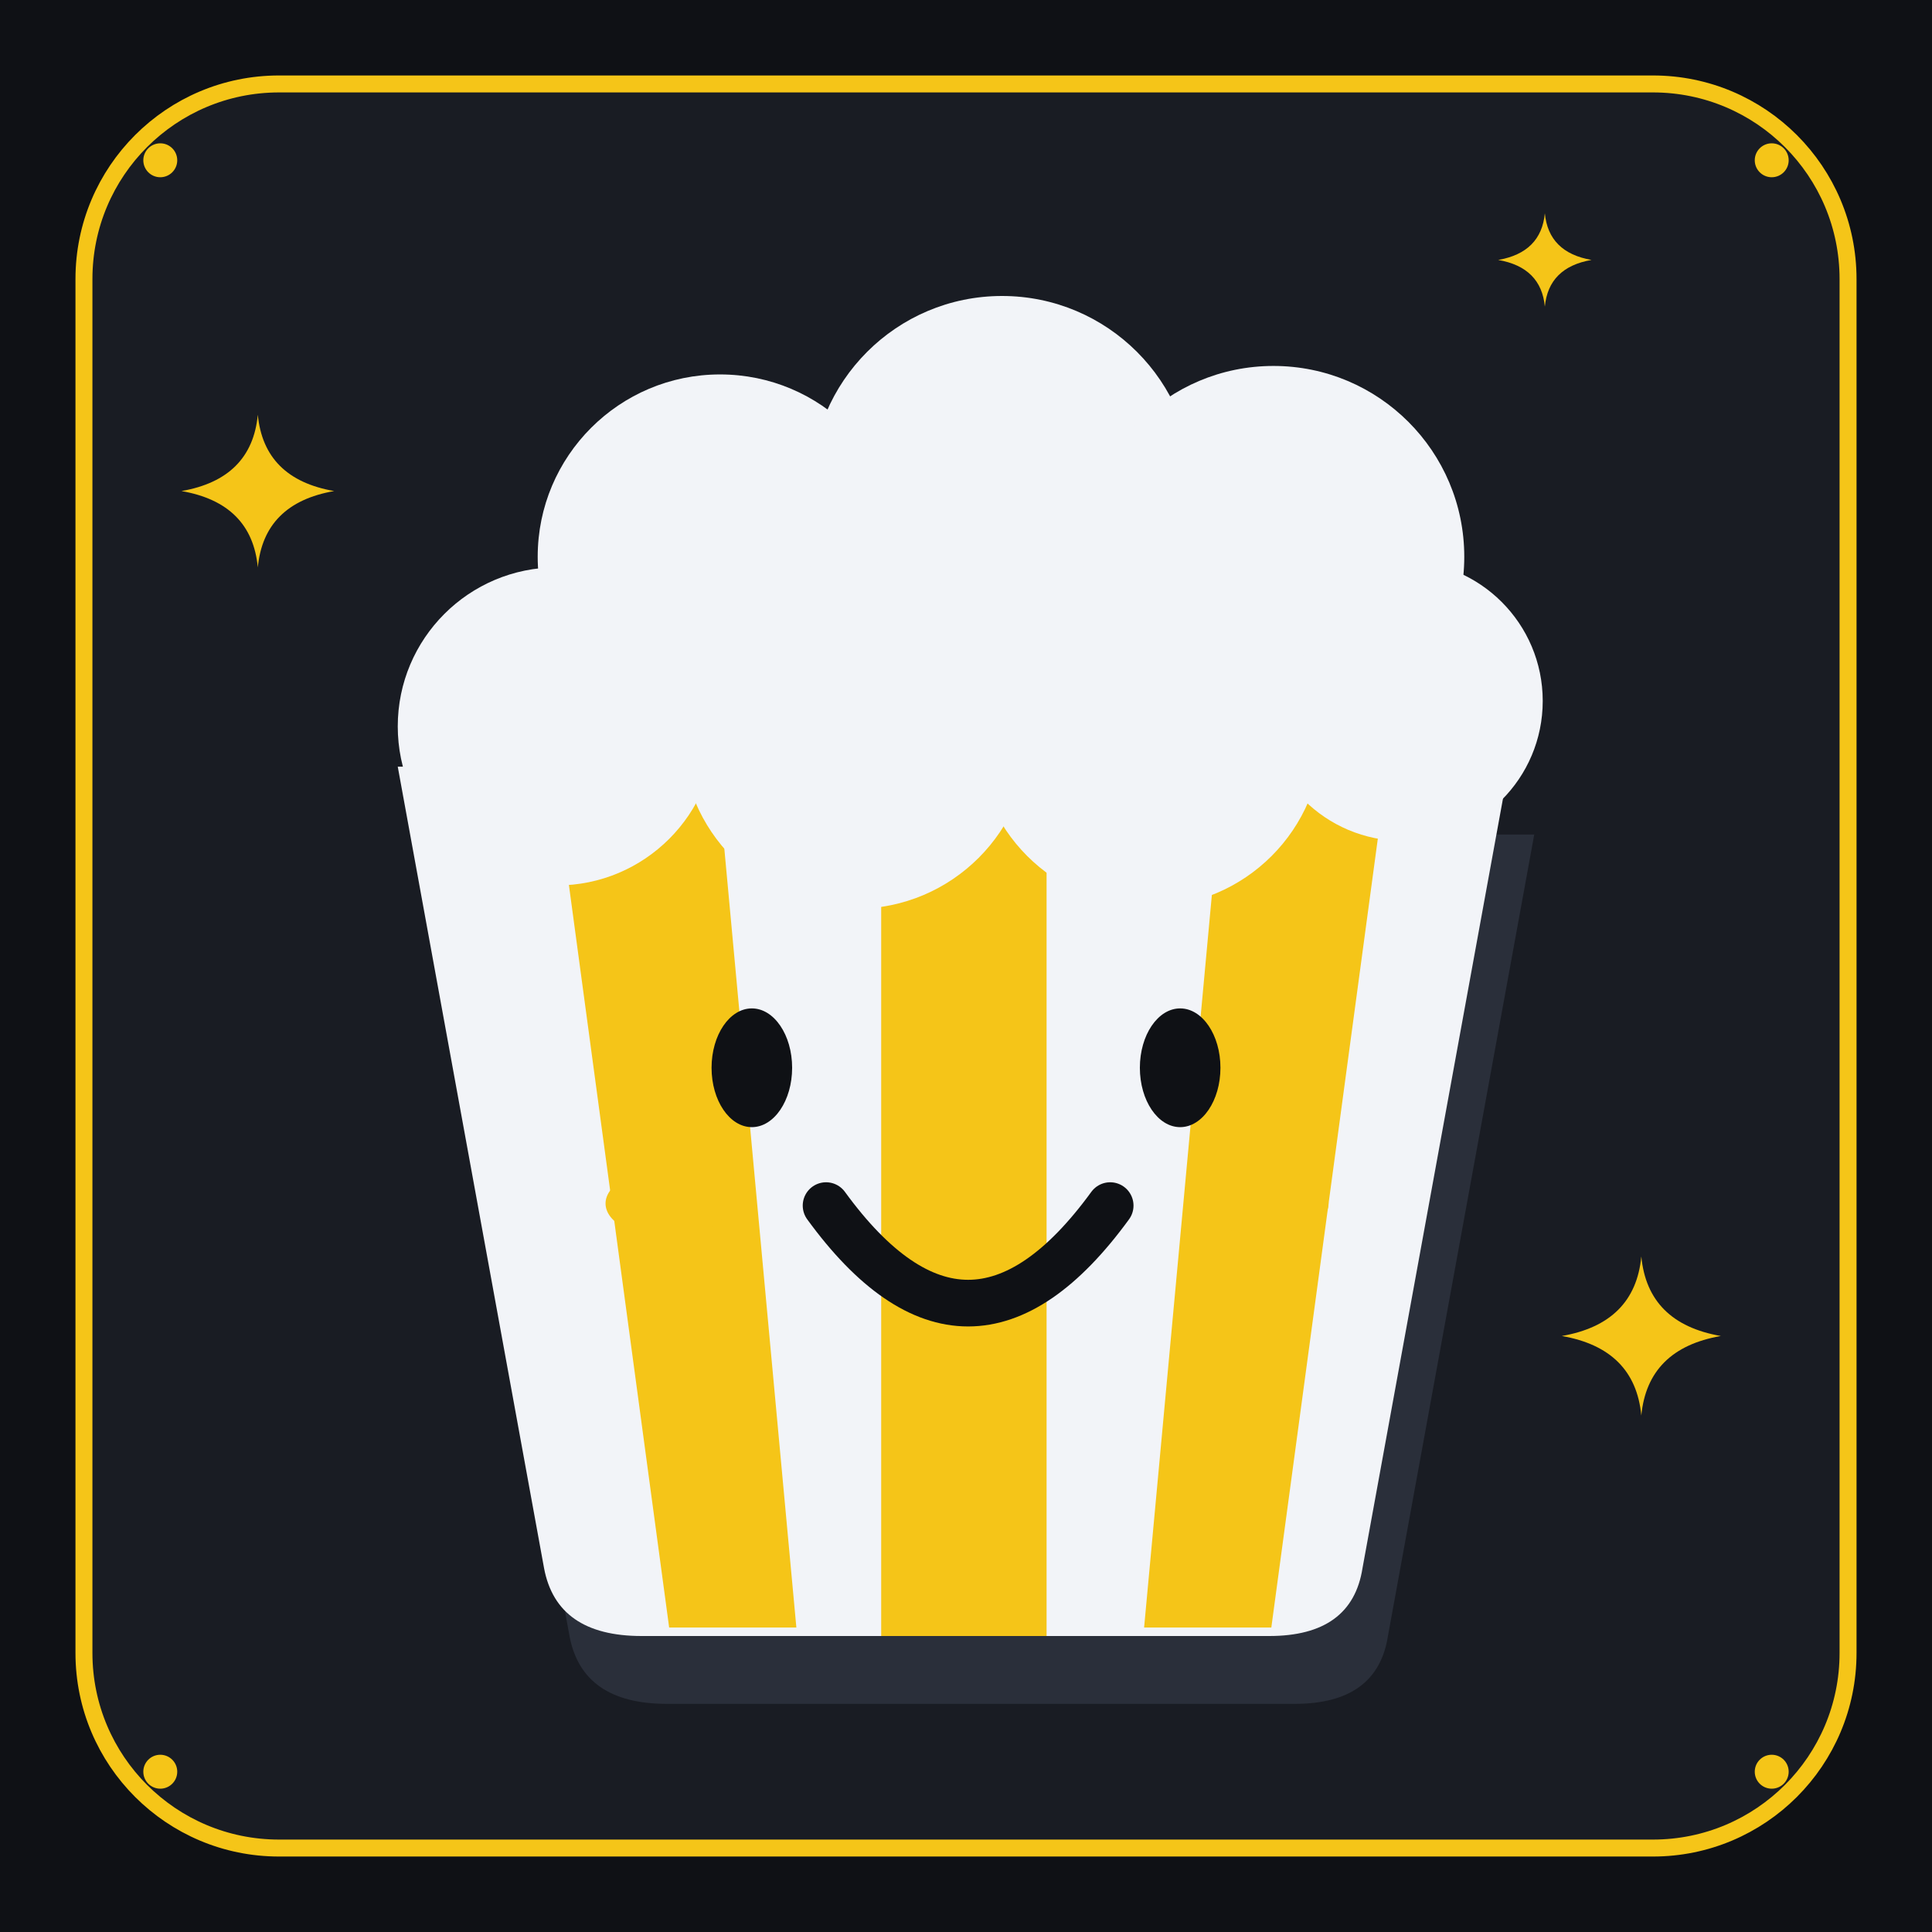
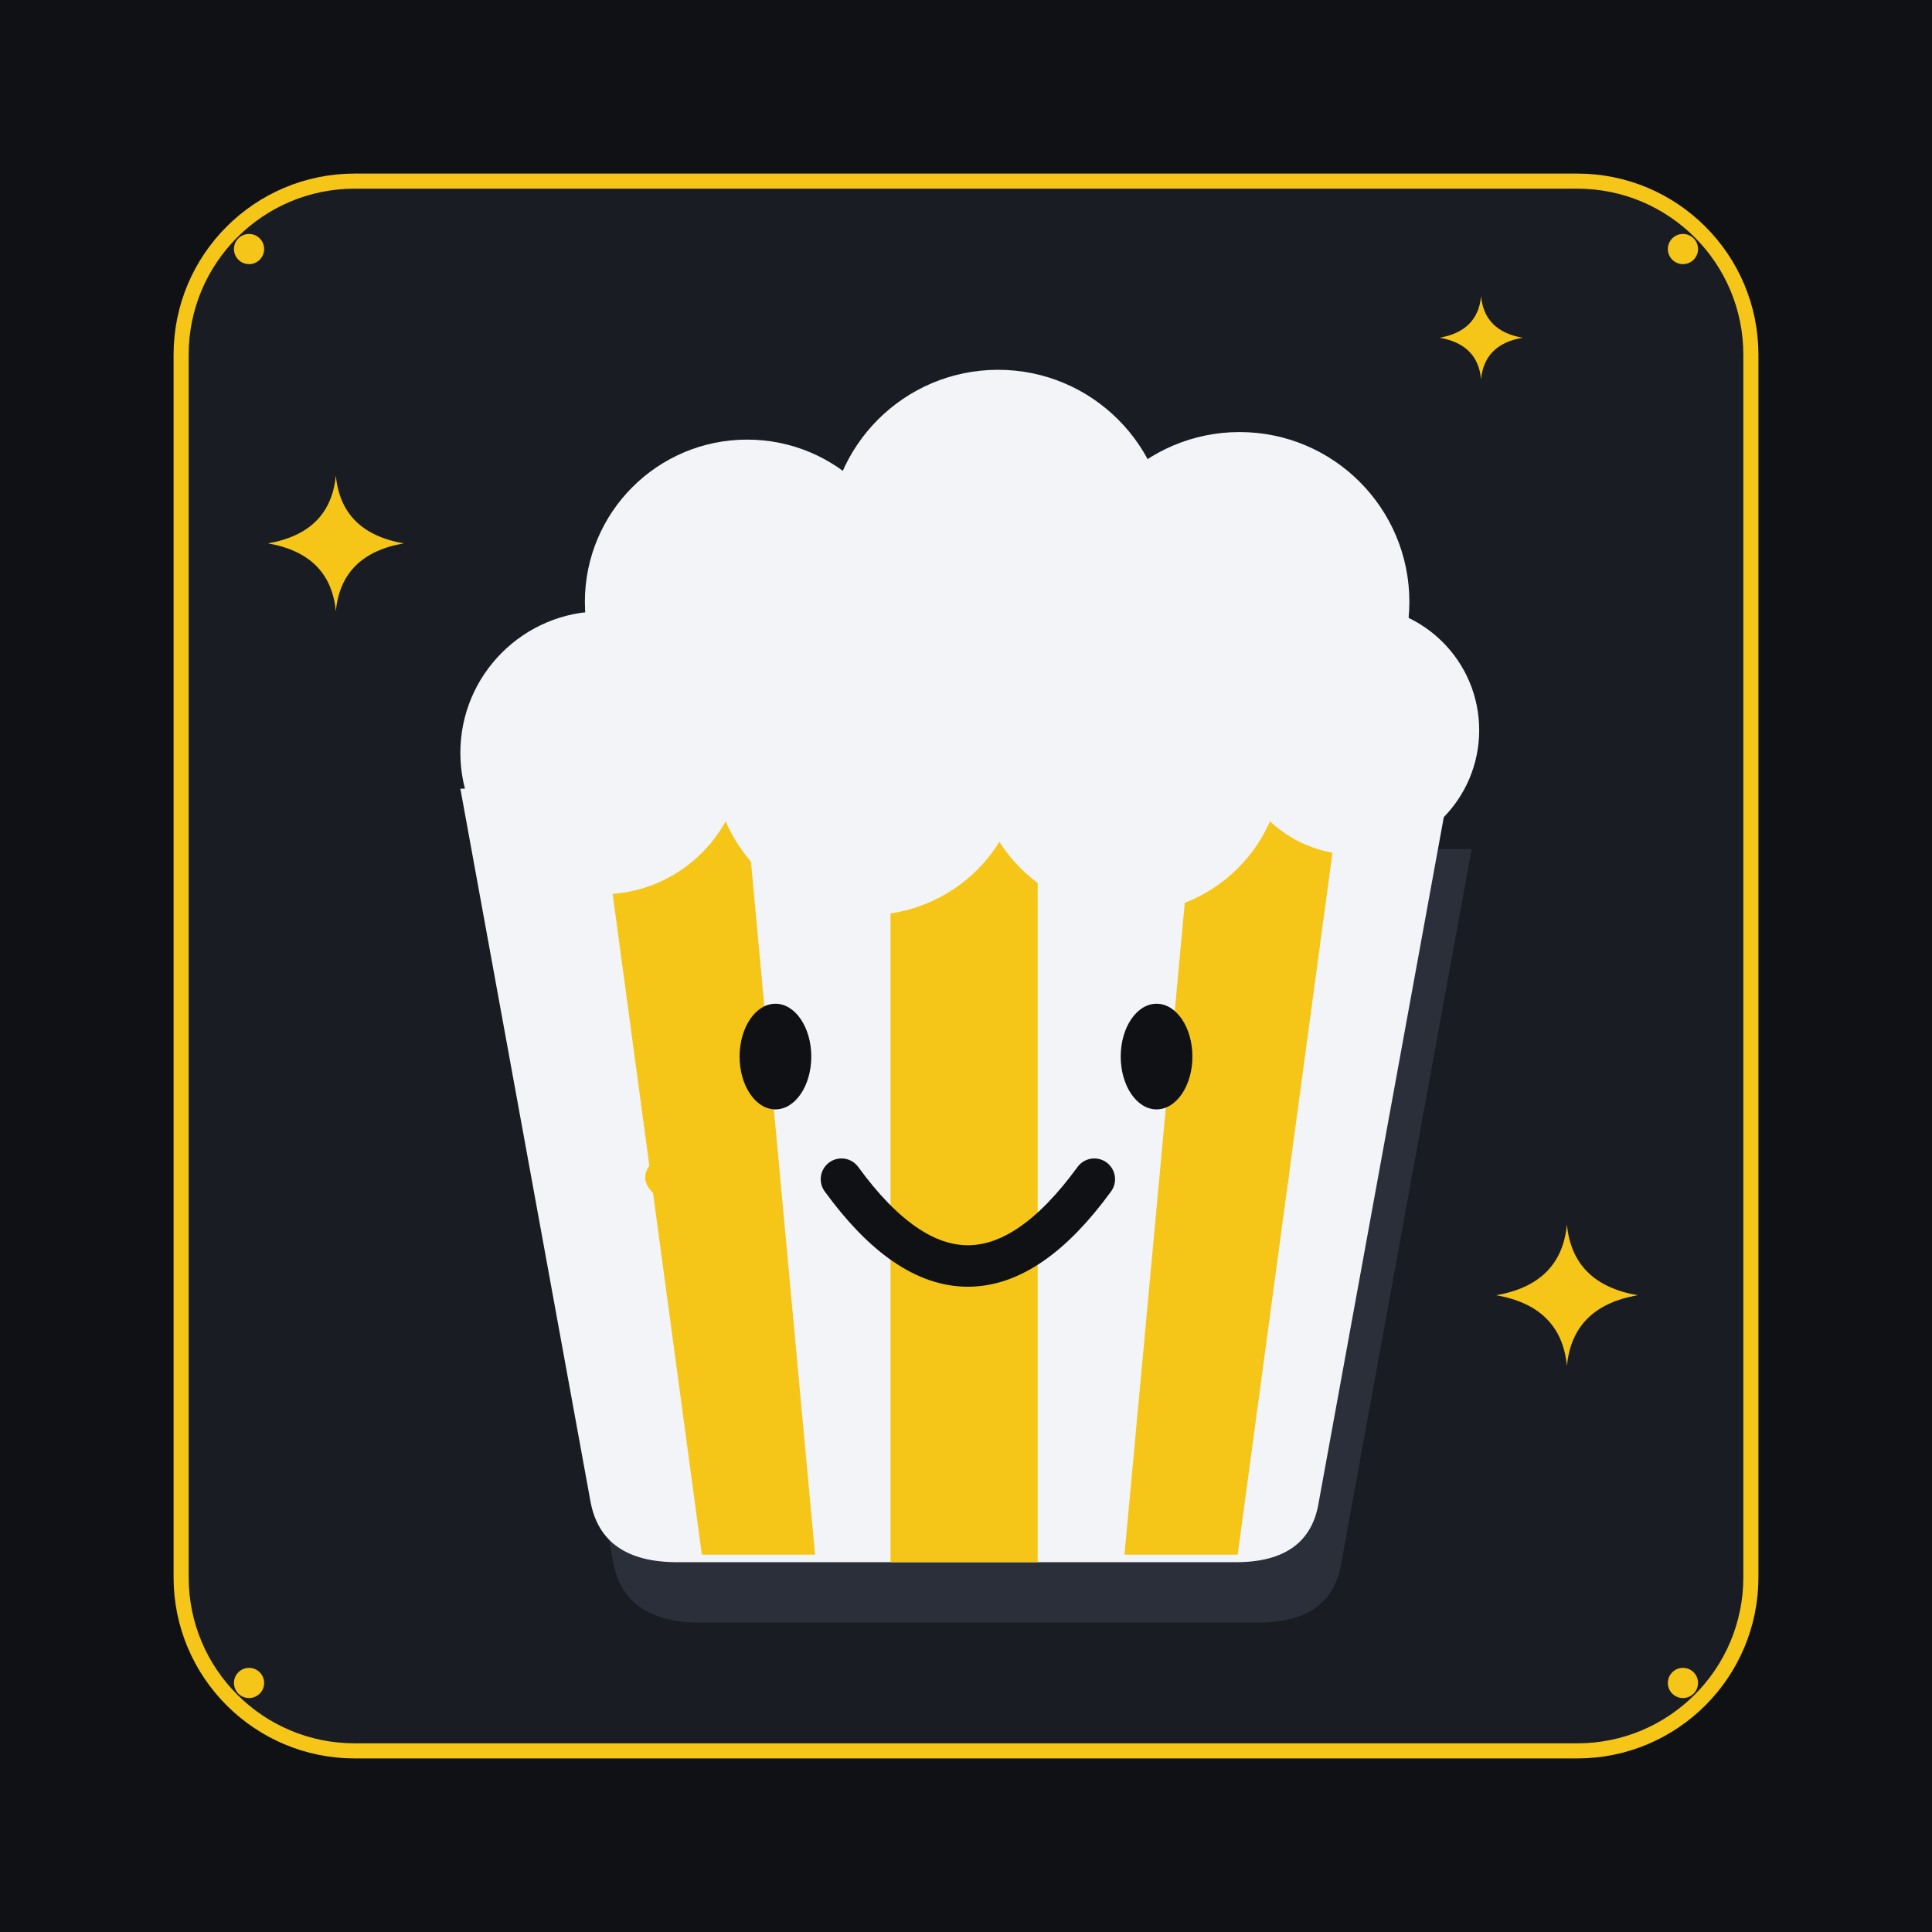
<svg xmlns="http://www.w3.org/2000/svg" width="1024" height="1024" viewBox="0 0 1024 1024" fill="none">
  <rect width="1024" height="1024" fill="#0F1115" />
-   <rect x="44.495" y="44.495" width="935.01" height="935.01" rx="103.39" fill="#191C23" stroke="#F5C518" stroke-width="8.99" />
-   <path d="M224.305 442.324H813.181L735.638 867.124C731.892 891.098 715.41 903.086 686.19 903.086H353.543C323.575 903.086 306.343 891.098 301.848 867.124L224.305 442.324Z" fill="#2A2F3A" />
-   <path d="M210.819 406.362H799.695L722.152 831.162C718.406 855.136 701.924 867.124 672.705 867.124H340.057C310.089 867.124 292.857 855.136 288.362 831.162L210.819 406.362Z" fill="#F2F4F8" />
-   <path d="M293.981 413.105H380.514L422.095 862.629H354.667L293.981 413.105Z" fill="#F5C518" />
-   <path d="M467.048 408.61H554.705V867.124H467.048V408.61Z" fill="#F5C518" />
-   <path d="M647.981 413.105H734.514L673.829 862.629H606.4L647.981 413.105Z" fill="#F5C518" />
-   <circle cx="295.105" cy="385.01" r="84.286" fill="#F2F4F8" />
-   <circle cx="381.638" cy="295.105" r="96.648" fill="#F2F4F8" />
-   <circle cx="531.105" cy="258.019" r="101.143" fill="#F2F4F8" />
-   <circle cx="674.952" cy="295.105" r="101.143" fill="#F2F4F8" />
-   <circle cx="743.505" cy="371.524" r="74.171" fill="#F2F4F8" />
-   <circle cx="453.562" cy="389.505" r="92.152" fill="#F2F4F8" />
-   <circle cx="609.209" cy="388.943" r="91.591" fill="#F2F4F8" />
-   <ellipse cx="398.495" cy="565.943" rx="21.352" ry="31.467" fill="#0F1115" />
-   <ellipse cx="625.505" cy="565.943" rx="21.352" ry="31.467" fill="#0F1115" />
-   <path d="M437.829 638.99C488.025 707.917 538.222 707.917 588.419 638.99" stroke="#0F1115" stroke-width="24.724" stroke-linecap="round" stroke-linejoin="round" />
-   <ellipse cx="353.543" cy="637.867" rx="32.59" ry="17.981" fill="#F5C518" />
-   <ellipse cx="671.581" cy="637.867" rx="32.59" ry="17.981" fill="#F5C518" />
-   <path d="M136.648 219.81C138.805 242.466 152.291 255.951 177.105 260.267C152.291 264.582 138.805 278.068 136.648 300.724C134.49 278.068 121.004 264.582 96.191 260.267C121.004 255.951 134.49 242.466 136.648 219.81Z" fill="#F5C518" />
-   <path d="M869.933 665.962C872.181 689.562 886.229 703.61 912.076 708.105C886.229 712.6 872.181 726.648 869.933 750.248C867.686 726.648 853.638 712.6 827.791 708.105C853.638 703.61 867.686 689.562 869.933 665.962Z" fill="#F5C518" />
-   <path d="M818.8 113.048C820.119 126.893 828.36 135.134 843.524 137.771C828.36 140.409 820.119 148.65 818.8 162.495C817.481 148.65 809.24 140.409 794.076 137.771C809.24 135.134 817.481 126.893 818.8 113.048Z" fill="#F5C518" />
-   <circle cx="84.952" cy="84.952" r="8.99" fill="#F5C518" />
-   <circle cx="939.048" cy="84.952" r="8.99" fill="#F5C518" />
-   <circle cx="84.952" cy="939.048" r="8.99" fill="#F5C518" />
-   <circle cx="939.048" cy="939.048" r="8.99" fill="#F5C518" />
+   <rect x="96" y="96" width="832" height="832" rx="92" fill="#191C23" stroke="#F5C518" stroke-width="8" />
+   <path d="M256 450H780L711 828C707.667 849.333 693 860 667 860H371C344.333 860 329 849.333 325 828L256 450Z" fill="#2A2F3A" />
+   <path d="M244 418H768L699 796C695.667 817.333 681 828 655 828H359C332.333 828 317 817.333 313 796L244 418Z" fill="#F2F4F8" />
+   <path d="M318 424H395L432 824H372L318 424Z" fill="#F5C518" />
+   <path d="M472 420H550V828H472V420Z" fill="#F5C518" />
+   <path d="M633 424H710L656 824H596L633 424Z" fill="#F5C518" />
+   <circle cx="319" cy="399" r="75" fill="#F2F4F8" />
+   <circle cx="396" cy="319" r="86" fill="#F2F4F8" />
+   <circle cx="529" cy="286" r="90" fill="#F2F4F8" />
+   <circle cx="657" cy="319" r="90" fill="#F2F4F8" />
+   <circle cx="718" cy="387" r="66" fill="#F2F4F8" />
+   <circle cx="460" cy="403" r="82" fill="#F2F4F8" />
+   <circle cx="598.5" cy="402.5" r="81.5" fill="#F2F4F8" />
+   <ellipse cx="411" cy="560" rx="19" ry="28" fill="#0F1115" />
+   <ellipse cx="613" cy="560" rx="19" ry="28" fill="#0F1115" />
+   <path d="M446 625C490.667 686.333 535.333 686.333 580 625" stroke="#0F1115" stroke-width="22" stroke-linecap="round" stroke-linejoin="round" />
+   <ellipse cx="371" cy="624" rx="29" ry="16" fill="#F5C518" />
+   <ellipse cx="654" cy="624" rx="29" ry="16" fill="#F5C518" />
+   <path d="M178 252C179.92 272.16 191.92 284.16 214 288C191.92 291.84 179.92 303.84 178 324C176.08 303.84 164.08 291.84 142 288C164.08 284.16 176.08 272.16 178 252Z" fill="#F5C518" />
+   <path d="M830.5 649C832.5 670 845 682.5 868 686.5C845 690.5 832.5 703 830.5 724C828.5 703 816 690.5 793 686.5C816 682.5 828.5 670 830.5 649Z" fill="#F5C518" />
+   <path d="M785 157C786.173 169.32 793.507 176.653 807 179C793.507 181.347 786.173 188.68 785 201C783.827 188.68 776.493 181.347 763 179C776.493 176.653 783.827 169.32 785 157Z" fill="#F5C518" />
+   <circle cx="132" cy="132" r="8" fill="#F5C518" />
+   <circle cx="892" cy="132" r="8" fill="#F5C518" />
+   <circle cx="132" cy="892" r="8" fill="#F5C518" />
+   <circle cx="892" cy="892" r="8" fill="#F5C518" />
</svg>
